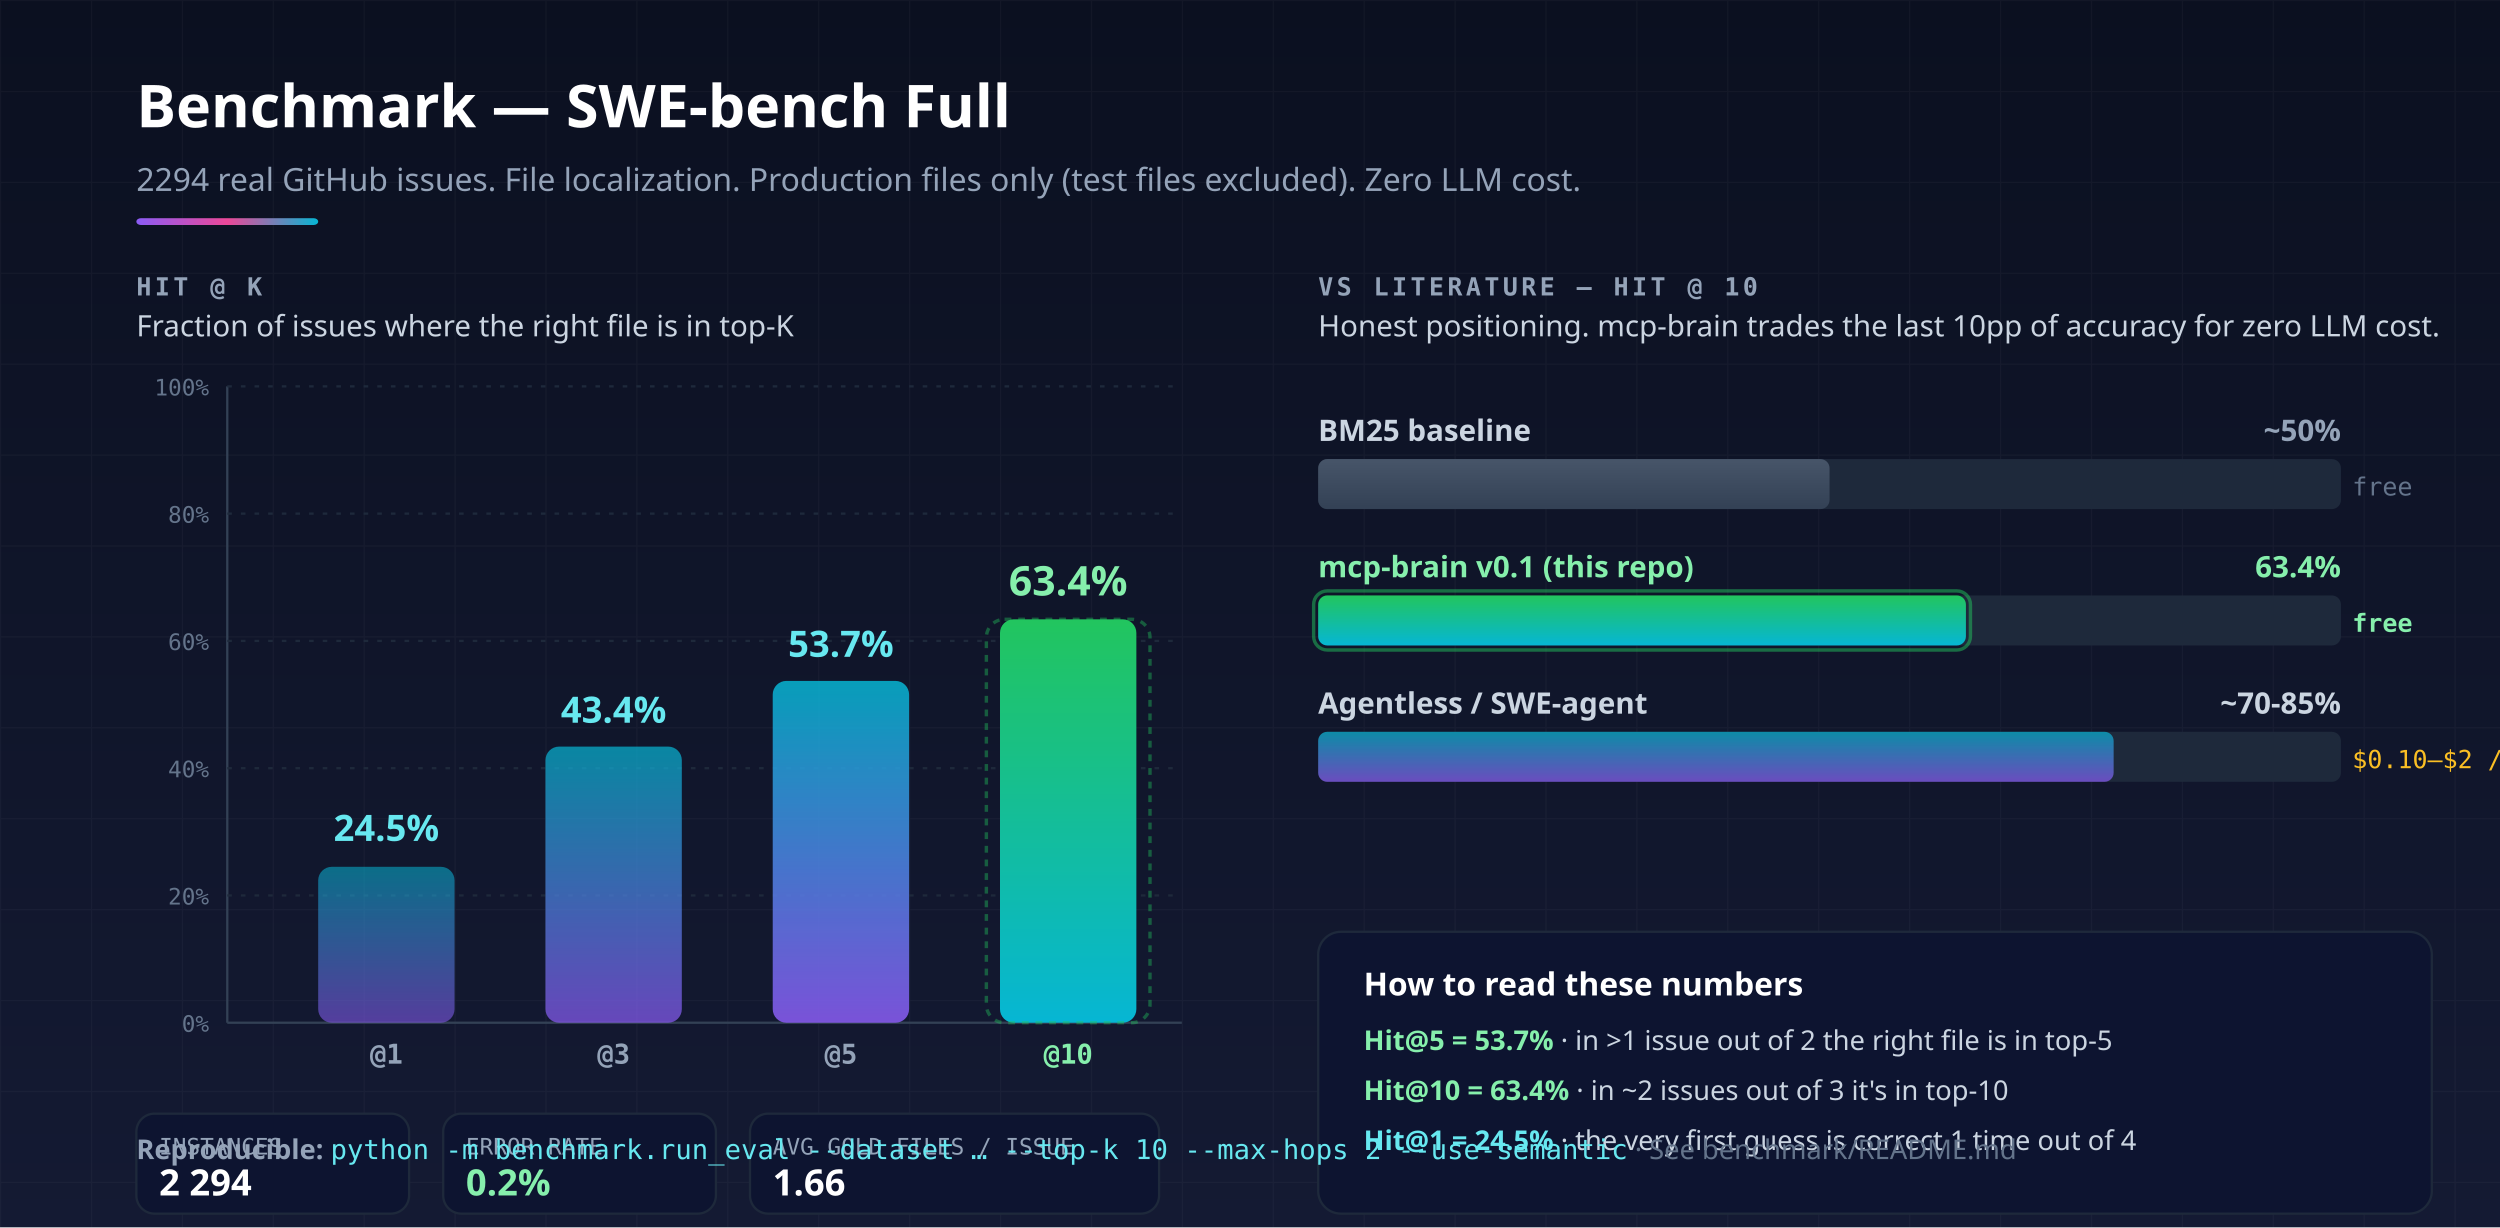
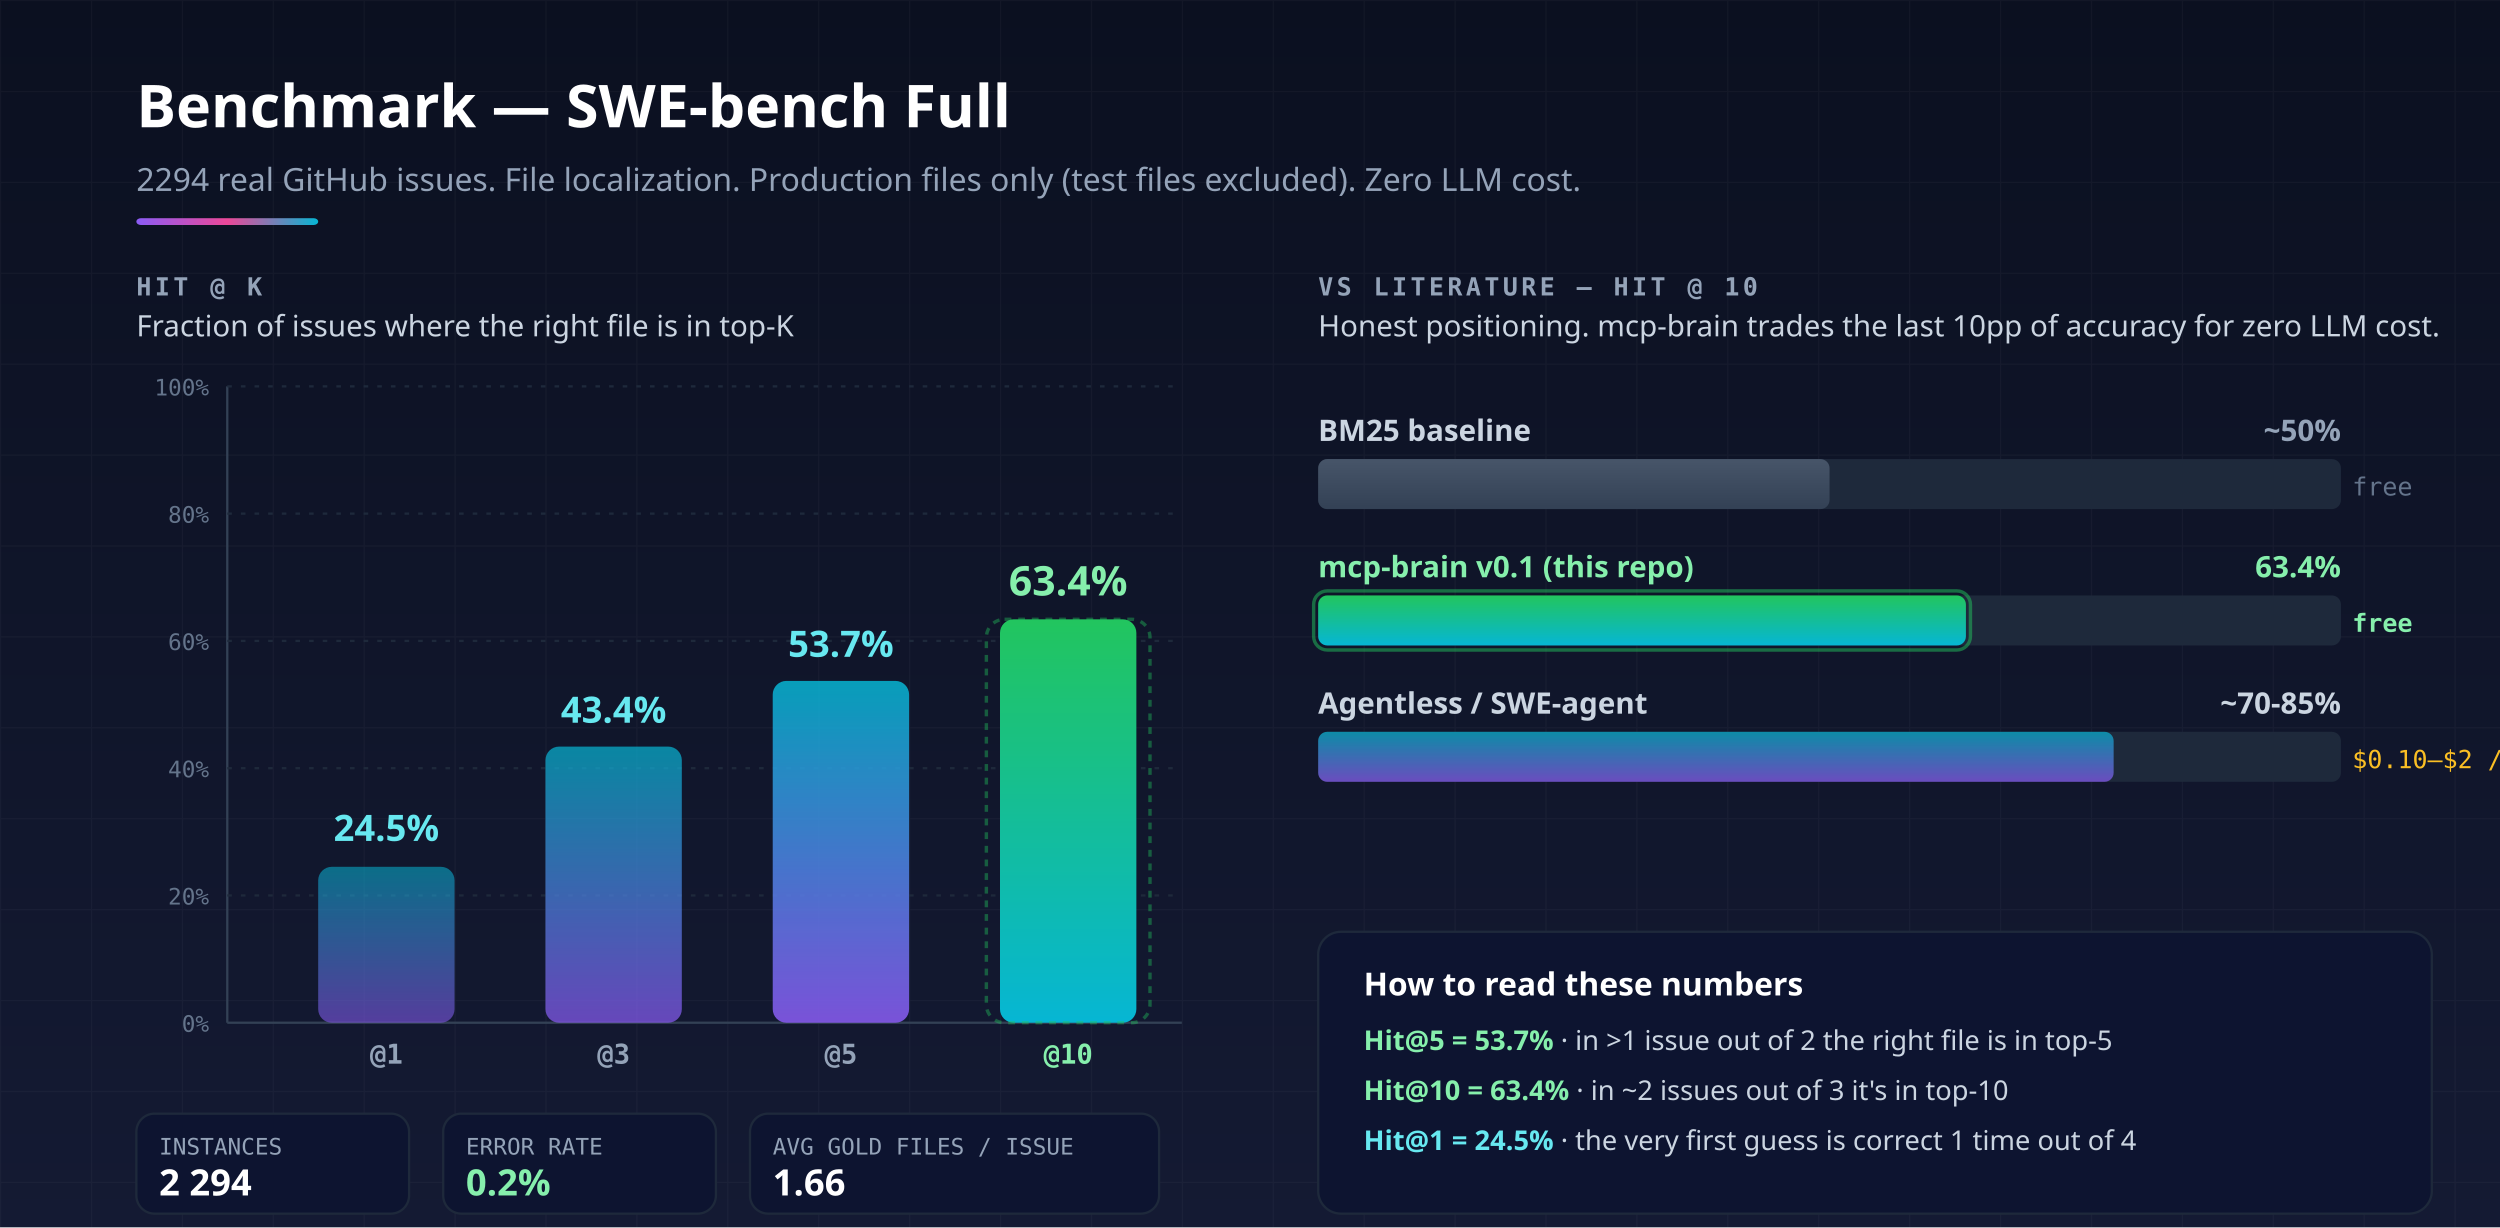
<svg xmlns="http://www.w3.org/2000/svg" viewBox="0 0 1100 540" role="img" aria-label="mcp-brain SWE-bench Full benchmark results: Hit@K and comparison">
  <defs>
    <linearGradient id="bgB" x1="0%" y1="0%" x2="0%" y2="100%">
      <stop offset="0%" stop-color="#0b1020" />
      <stop offset="100%" stop-color="#141a33" />
    </linearGradient>
    <linearGradient id="accentB" x1="0%" y1="0%" x2="100%" y2="0%">
      <stop offset="0%" stop-color="#8b5cf6" />
      <stop offset="50%" stop-color="#ec4899" />
      <stop offset="100%" stop-color="#06b6d4" />
    </linearGradient>
    <linearGradient id="barGrad" x1="0%" y1="0%" x2="0%" y2="100%">
      <stop offset="0%" stop-color="#06b6d4" />
      <stop offset="100%" stop-color="#8b5cf6" />
    </linearGradient>
    <linearGradient id="barGradAccent" x1="0%" y1="0%" x2="0%" y2="100%">
      <stop offset="0%" stop-color="#22c55e" />
      <stop offset="100%" stop-color="#06b6d4" />
    </linearGradient>
    <linearGradient id="barGradMute" x1="0%" y1="0%" x2="0%" y2="100%">
      <stop offset="0%" stop-color="#475569" />
      <stop offset="100%" stop-color="#334155" />
    </linearGradient>
    <pattern id="gridB" width="40" height="40" patternUnits="userSpaceOnUse">
      <path d="M 40 0 L 0 0 0 40" fill="none" stroke="#ffffff" stroke-opacity="0.035" stroke-width="1" />
    </pattern>
  </defs>
  <rect width="1100" height="540" fill="url(#bgB)" />
  <rect width="1100" height="540" fill="url(#gridB)" />
  <text x="60" y="56" font-family="ui-sans-serif, system-ui, sans-serif" font-size="26" font-weight="700" fill="#ffffff">Benchmark — SWE-bench Full</text>
  <text x="60" y="84" font-family="ui-sans-serif, system-ui, sans-serif" font-size="14" fill="#94a3b8">2294 real GitHub issues. File localization. Production files only (test files excluded). Zero LLM cost.</text>
  <rect x="60" y="96" width="80" height="3" rx="2" fill="url(#accentB)" />
  <g transform="translate(60, 130)">
    <text x="0" y="0" font-family="ui-monospace, monospace" font-size="11" font-weight="700" fill="#94a3b8" letter-spacing="1.5">HIT @ K</text>
    <text x="0" y="18" font-family="ui-sans-serif, system-ui, sans-serif" font-size="13" fill="#cbd5e1">Fraction of issues where the right file is in top-K</text>
    <g transform="translate(40, 40)">
      <line x1="0" y1="0" x2="0" y2="280" stroke="#334155" stroke-width="1" />
      <line x1="0" y1="280" x2="420" y2="280" stroke="#334155" stroke-width="1" />
      <g font-family="ui-monospace, monospace" font-size="10" fill="#64748b">
        <line x1="0" y1="0" x2="420" y2="0" stroke="#1e293b" stroke-dasharray="2 4" />
        <text x="-8" y="4" text-anchor="end">100%</text>
        <line x1="0" y1="56" x2="420" y2="56" stroke="#1e293b" stroke-dasharray="2 4" />
        <text x="-8" y="60" text-anchor="end">80%</text>
        <line x1="0" y1="112" x2="420" y2="112" stroke="#1e293b" stroke-dasharray="2 4" />
        <text x="-8" y="116" text-anchor="end">60%</text>
        <line x1="0" y1="168" x2="420" y2="168" stroke="#1e293b" stroke-dasharray="2 4" />
        <text x="-8" y="172" text-anchor="end">40%</text>
        <line x1="0" y1="224" x2="420" y2="224" stroke="#1e293b" stroke-dasharray="2 4" />
        <text x="-8" y="228" text-anchor="end">20%</text>
        <text x="-8" y="284" text-anchor="end">0%</text>
      </g>
      <g transform="translate(40, 0)">
        <rect x="0" y="211.4" width="60" height="68.6" rx="6" fill="url(#barGrad)" opacity="0.55" />
        <text x="30" y="200" text-anchor="middle" font-family="ui-sans-serif, system-ui, sans-serif" font-size="16" font-weight="700" fill="#67e8f0">24.5%</text>
        <text x="30" y="298" text-anchor="middle" font-family="ui-monospace, monospace" font-size="12" font-weight="700" fill="#94a3b8">@1</text>
      </g>
      <g transform="translate(140, 0)">
        <rect x="0" y="158.5" width="60" height="121.5" rx="6" fill="url(#barGrad)" opacity="0.7" />
        <text x="30" y="148" text-anchor="middle" font-family="ui-sans-serif, system-ui, sans-serif" font-size="16" font-weight="700" fill="#67e8f0">43.4%</text>
        <text x="30" y="298" text-anchor="middle" font-family="ui-monospace, monospace" font-size="12" font-weight="700" fill="#94a3b8">@3</text>
      </g>
      <g transform="translate(240, 0)">
        <rect x="0" y="129.6" width="60" height="150.4" rx="6" fill="url(#barGrad)" opacity="0.85" />
        <text x="30" y="119" text-anchor="middle" font-family="ui-sans-serif, system-ui, sans-serif" font-size="16" font-weight="700" fill="#67e8f0">53.7%</text>
        <text x="30" y="298" text-anchor="middle" font-family="ui-monospace, monospace" font-size="12" font-weight="700" fill="#94a3b8">@5</text>
      </g>
      <g transform="translate(340, 0)">
        <rect x="0" y="102.5" width="60" height="177.5" rx="6" fill="url(#barGradAccent)" />
        <text x="30" y="92" text-anchor="middle" font-family="ui-sans-serif, system-ui, sans-serif" font-size="18" font-weight="800" fill="#86efac">63.4%</text>
        <rect x="-6" y="102.5" width="72" height="177.5" rx="8" fill="none" stroke="#22c55e" stroke-opacity="0.4" stroke-width="1.5" stroke-dasharray="3 3" />
        <text x="30" y="298" text-anchor="middle" font-family="ui-monospace, monospace" font-size="12" font-weight="700" fill="#86efac">@10</text>
      </g>
    </g>
    <g transform="translate(0, 360)" font-family="ui-sans-serif, system-ui, sans-serif" font-size="11">
      <g>
        <rect x="0" y="0" width="120" height="44" rx="8" fill="#0d1430" stroke="#1e293b" />
        <text x="10" y="18" font-family="ui-monospace, monospace" font-size="10" fill="#94a3b8">INSTANCES</text>
        <text x="10" y="36" font-family="ui-sans-serif, sans-serif" font-size="16" font-weight="700" fill="#ffffff">2 294</text>
      </g>
      <g transform="translate(135, 0)">
        <rect x="0" y="0" width="120" height="44" rx="8" fill="#0d1430" stroke="#1e293b" />
        <text x="10" y="18" font-family="ui-monospace, monospace" font-size="10" fill="#94a3b8">ERROR RATE</text>
        <text x="10" y="36" font-family="ui-sans-serif, sans-serif" font-size="16" font-weight="700" fill="#86efac">0.2%</text>
      </g>
      <g transform="translate(270, 0)">
        <rect x="0" y="0" width="180" height="44" rx="8" fill="#0d1430" stroke="#1e293b" />
        <text x="10" y="18" font-family="ui-monospace, monospace" font-size="10" fill="#94a3b8">AVG GOLD FILES / ISSUE</text>
        <text x="10" y="36" font-family="ui-sans-serif, sans-serif" font-size="16" font-weight="700" fill="#ffffff">1.66</text>
      </g>
    </g>
  </g>
  <g transform="translate(580, 130)">
    <text x="0" y="0" font-family="ui-monospace, monospace" font-size="11" font-weight="700" fill="#94a3b8" letter-spacing="1.5">VS LITERATURE — HIT @ 10</text>
    <text x="0" y="18" font-family="ui-sans-serif, system-ui, sans-serif" font-size="13" fill="#cbd5e1">Honest positioning. mcp-brain trades the last 10pp of accuracy for zero LLM cost.</text>
    <g transform="translate(0, 50)" font-family="ui-sans-serif, system-ui, sans-serif">
      <g transform="translate(0, 0)">
        <text x="0" y="14" font-size="13" font-weight="600" fill="#cbd5e1">BM25 baseline</text>
        <text x="450" y="14" text-anchor="end" font-size="13" font-weight="700" fill="#94a3b8">~50%</text>
        <rect x="0" y="22" width="450" height="22" rx="4" fill="#1e293b" />
        <rect x="0" y="22" width="225" height="22" rx="4" fill="url(#barGradMute)" />
        <text x="455" y="38" font-family="ui-monospace, monospace" font-size="11" fill="#64748b">free</text>
      </g>
      <g transform="translate(0, 60)">
        <text x="0" y="14" font-size="13" font-weight="700" fill="#86efac">mcp-brain v0.1 (this repo)</text>
        <text x="450" y="14" text-anchor="end" font-size="13" font-weight="700" fill="#86efac">63.4%</text>
        <rect x="0" y="22" width="450" height="22" rx="4" fill="#1e293b" />
        <rect x="0" y="22" width="285" height="22" rx="4" fill="url(#barGradAccent)" />
        <rect x="-2" y="20" width="289" height="26" rx="6" fill="none" stroke="#22c55e" stroke-opacity="0.5" stroke-width="1.5" />
        <text x="455" y="38" font-family="ui-monospace, monospace" font-size="11" fill="#86efac" font-weight="700">free</text>
      </g>
      <g transform="translate(0, 120)">
        <text x="0" y="14" font-size="13" font-weight="600" fill="#cbd5e1">Agentless / SWE-agent</text>
        <text x="450" y="14" text-anchor="end" font-size="13" font-weight="700" fill="#cbd5e1">~70-85%</text>
        <rect x="0" y="22" width="450" height="22" rx="4" fill="#1e293b" />
        <rect x="0" y="22" width="350" height="22" rx="4" fill="url(#barGrad)" opacity="0.7" />
        <text x="455" y="38" font-family="ui-monospace, monospace" font-size="11" fill="#fbbf24">$0.10–$2 / query</text>
      </g>
    </g>
    <g transform="translate(0, 280)">
      <rect x="0" y="0" width="490" height="124" rx="10" fill="#0d1430" stroke="#1e293b" />
      <text x="20" y="28" font-family="ui-sans-serif, system-ui, sans-serif" font-size="14" font-weight="700" fill="#ffffff">How to read these numbers</text>
      <g font-family="ui-sans-serif, system-ui, sans-serif" font-size="12" fill="#cbd5e1">
        <text x="20" y="52">
          <tspan font-weight="700" fill="#86efac">Hit@5 = 53.7%</tspan>
          <tspan> · in &gt;1 issue out of 2 the right file is in top-5</tspan>
        </text>
        <text x="20" y="74">
          <tspan font-weight="700" fill="#86efac">Hit@10 = 63.4%</tspan>
          <tspan> · in ~2 issues out of 3 it's in top-10</tspan>
        </text>
        <text x="20" y="96">
          <tspan font-weight="700" fill="#67e8f0">Hit@1 = 24.5%</tspan>
          <tspan> · the very first guess is correct 1 time out of 4</tspan>
        </text>
      </g>
    </g>
  </g>
-   <text x="60" y="510" font-family="ui-sans-serif, system-ui, sans-serif" font-size="12" fill="#64748b">
+   <text x="60" y="570" font-family="ui-sans-serif, system-ui, sans-serif" font-size="12" fill="#64748b">
    <tspan font-weight="700" fill="#94a3b8">Reproducible:</tspan>
    <tspan font-family="ui-monospace, monospace" fill="#67e8f0"> python -m benchmark.run_eval --dataset … --top-k 10 --max-hops 2 --use-semantic</tspan>
    <tspan> · See benchmark/README.md</tspan>
  </text>
</svg>
